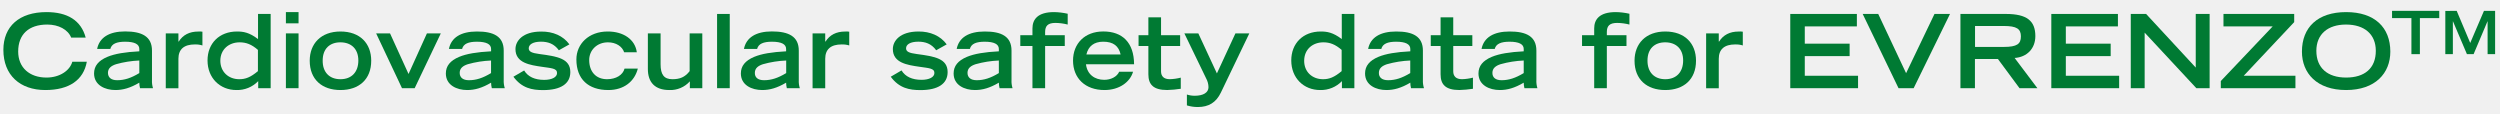
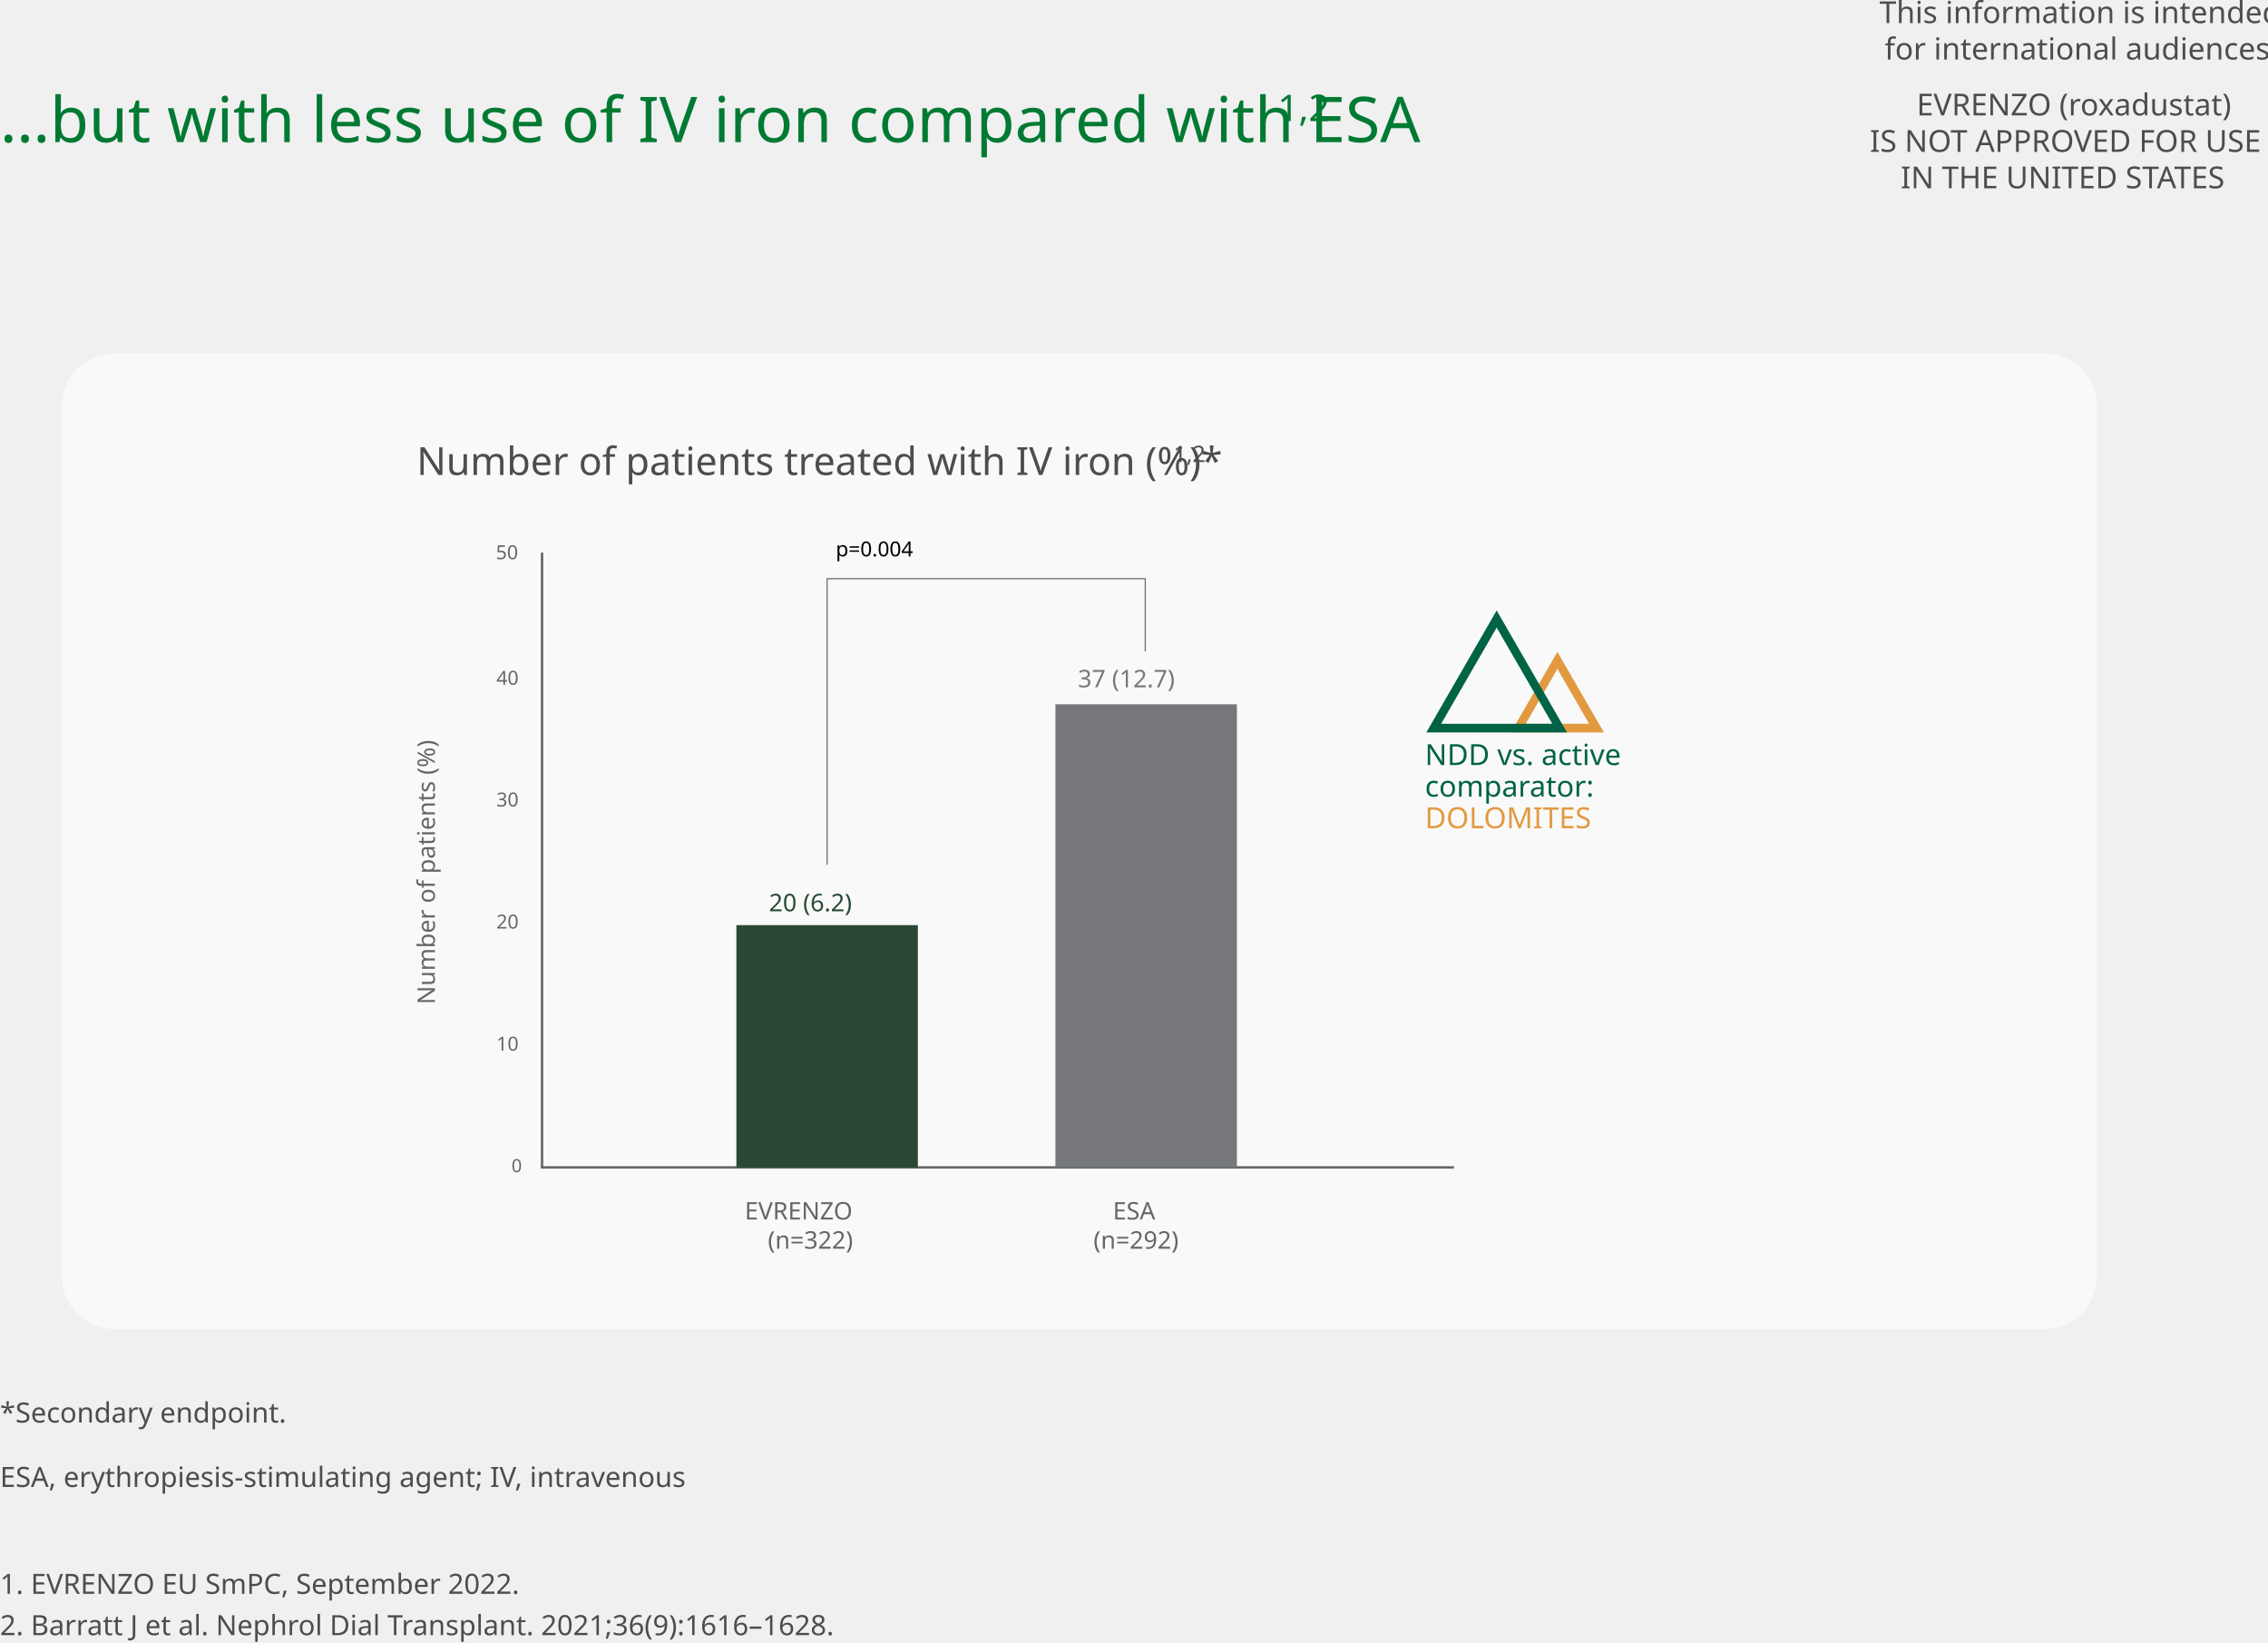
- <svg xmlns="http://www.w3.org/2000/svg" id="Layer_1" data-name="Layer 1" viewBox="0 0 1272.84 57.9">
-   <g style="isolation:isolate">
-     <g style="isolation:isolate">
-       <path d="M43.63,19.16H36.25c-1.62-4.11-6.45-6.66-12.17-6.66-9.47,0-14.82,5-14.82,13.73,0,8.22,5.82,13.26,14.4,13.26,6.71,0,11.91-3.53,13.16-8.06H44.2c-1.66,9.31-9,14.41-21.11,14.41-12.9,0-21.37-7.59-21.37-20.44,0-12,8.11-19.24,21.94-19.24C34.32,6.16,41.29,10.37,43.63,19.16Z" fill="#007a33" />
-       <path d="M77.38,25.76V40.69a12,12,0,0,0,.52,4.21H71.29a12.07,12.07,0,0,1-.36-2.81c-4.58,2.71-8.32,3.75-12.17,3.75-5.25,0-10.87-2.45-10.87-8.43,0-3.84,2.24-6.55,6.81-8.47,3.75-1.56,9-2.45,16.23-2.81v-1.2c0-2.44-2.39-3.69-7.23-3.69-4.21,0-6.86,1-7.54,3.69H49.45C50.6,19.11,55.59,16,63.7,16,72.28,16,77.38,18.59,77.38,25.76ZM59.64,40.84c3.7,0,7.08-1.09,11.29-3.63v-6.4a51.56,51.56,0,0,0-11.81,1.87c-2.39.78-4.16,2-4.16,4.42C55,39.34,56.47,40.84,59.64,40.84Z" fill="#007a33" />
-       <path d="M103.06,16.14v7a11.85,11.85,0,0,0-3.84-.52c-5.52,0-8.38,2.45-8.38,7.33v15H84.4V17h6.44v4.16H91c2.13-3.38,5.46-5.1,9.93-5.1A8.3,8.3,0,0,1,103.06,16.14Z" fill="#007a33" />
-       <path d="M137.8,7.1V44.9h-6.34V41.31a14.84,14.84,0,0,1-11.08,4.53c-8.37,0-14.72-6.09-14.72-15.08,0-8.69,6-14.72,15-14.72,3.17,0,6.19.42,10.71,3.85V7.1Zm-16,33.23c3.18,0,5.73-.94,9.52-4.11V25.4c-3.22-2.81-6-3.85-9.31-3.85-5.35,0-9.83,3.49-9.83,9.41C112.21,36.58,116.32,40.33,121.83,40.33Z" fill="#007a33" />
-       <path d="M152,6.16v5.72h-6.44V6.16ZM152,17V44.9h-6.44V17Z" fill="#007a33" />
-       <path d="M189,30.91c0,9.57-6.3,14.93-15.66,14.93s-15.65-5.36-15.65-14.93c0-8.68,5.72-14.87,15.65-14.87S189,22.07,189,30.91Zm-15.66,9.42c5.72,0,9.11-3.7,9.11-9.52,0-6-3.7-9.26-9.16-9.26-5.3,0-9,3.17-9,9.26C164.21,36.63,167.59,40.33,173.31,40.33Z" fill="#007a33" />
-       <path d="M198.58,17,208,37.67,217.36,17h7.07L211.12,44.9h-6.45L191.51,17Z" fill="#007a33" />
-       <path d="M256.46,25.76V40.69A12,12,0,0,0,257,44.9h-6.6a12.07,12.07,0,0,1-.37-2.81c-4.57,2.71-8.32,3.75-12.17,3.75-5.25,0-10.86-2.45-10.86-8.43,0-3.84,2.23-6.55,6.81-8.47,3.74-1.56,9.05-2.45,16.22-2.81v-1.2c0-2.44-2.39-3.69-7.22-3.69-4.22,0-6.87,1-7.54,3.69h-6.71c1.14-5.82,6.13-8.89,14.25-8.89C251.37,16,256.46,18.59,256.46,25.76ZM238.73,40.84c3.69,0,7.07-1.09,11.28-3.63v-6.4a51.47,51.47,0,0,0-11.8,1.87c-2.39.78-4.16,2-4.16,4.42C234.05,39.34,235.56,40.84,238.73,40.84Z" fill="#007a33" />
-       <path d="M289.9,22.59l-5.36,3c-2.44-3.38-5.62-4.37-9.1-4.37-4.06,0-6.24,1.4-6.24,3.38,0,1.71,1.56,2.39,5.46,2.91,9.1,1.2,15.71,2.29,15.71,9.2,0,5.93-4.89,9.16-13.84,9.16-5.67,0-10.87-1-15.13-6.81l5.46-3.18c1.92,3.18,5.41,4.79,10.19,4.79,3.9,0,6.56-1.35,6.56-3.49,0-2.44-2.86-2.44-7.7-3.17-6-.88-13.47-1.92-13.47-9,0-4.11,3.59-8.94,13.1-8.94C281.53,16,286.73,18.22,289.9,22.59Z" fill="#007a33" />
-       <path d="M324.22,26.6h-6.45c-.94-2.92-4.11-5.05-8.22-5.05-5.61,0-9.57,4-9.57,9,0,5.82,3.33,9.78,9.1,9.78,4.53,0,8.06-2.14,8.9-5.41h6.76c-1.62,6.45-7,10.92-15,10.92-10.19,0-16.28-5.51-16.28-15.6,0-7.8,6.24-14.2,15.91-14.2C317.4,16,323.38,20.1,324.22,26.6Z" fill="#007a33" />
-       <path d="M336.33,17V32.73c0,5.2,1.72,7.6,6,7.6,3.75,0,6.4-1,8.79-4.11V17h6.45V44.9h-6.34V41.42a13.31,13.31,0,0,1-10.46,4.42c-7.38,0-10.92-4-10.92-10.72V17Z" fill="#007a33" />
-       <path d="M371.54,7.1V44.9h-6.45V7.1Z" fill="#007a33" />
-       <path d="M406.69,25.76V40.69a12,12,0,0,0,.52,4.21H400.6a12.63,12.63,0,0,1-.36-2.81c-4.58,2.71-8.32,3.75-12.17,3.75-5.25,0-10.87-2.45-10.87-8.43,0-3.84,2.24-6.55,6.81-8.47,3.75-1.56,9.05-2.45,16.23-2.81v-1.2c0-2.44-2.39-3.69-7.23-3.69-4.21,0-6.86,1-7.54,3.69h-6.71C379.91,19.11,384.9,16,393,16,401.59,16,406.69,18.59,406.69,25.76ZM389,40.84c3.69,0,7.07-1.09,11.28-3.63v-6.4a51.38,51.38,0,0,0-11.8,1.87c-2.4.78-4.16,2-4.16,4.42C384.28,39.34,385.78,40.84,389,40.84Z" fill="#007a33" />
-       <path d="M432.38,16.14v7a11.91,11.91,0,0,0-3.85-.52c-5.52,0-8.38,2.45-8.38,7.33v15h-6.44V17h6.44v4.16h.16c2.13-3.38,5.46-5.1,9.93-5.1A8.46,8.46,0,0,1,432.38,16.14Z" fill="#007a33" />
-       <path d="M482,22.59l-5.35,3c-2.45-3.38-5.62-4.37-9.1-4.37-4.06,0-6.24,1.4-6.24,3.38,0,1.71,1.56,2.39,5.46,2.91,9.1,1.2,15.7,2.29,15.7,9.2,0,5.93-4.89,9.16-13.83,9.16-5.67,0-10.87-1-15.13-6.81L459,35.85c1.92,3.18,5.4,4.79,10.19,4.79,3.9,0,6.55-1.35,6.55-3.49,0-2.44-2.86-2.44-7.7-3.17-6-.88-13.46-1.92-13.46-9,0-4.11,3.58-8.94,13.1-8.94C473.61,16,478.81,18.22,482,22.59Z" fill="#007a33" />
-       <path d="M515,25.76V40.69a12,12,0,0,0,.52,4.21h-6.6a12.07,12.07,0,0,1-.37-2.81c-4.57,2.71-8.32,3.75-12.17,3.75-5.25,0-10.86-2.45-10.86-8.43,0-3.84,2.23-6.55,6.81-8.47,3.74-1.56,9.05-2.45,16.22-2.81v-1.2c0-2.44-2.39-3.69-7.22-3.69-4.22,0-6.87,1-7.54,3.69h-6.71c1.14-5.82,6.13-8.89,14.25-8.89C509.91,16,515,18.59,515,25.76ZM497.27,40.84c3.69,0,7.07-1.09,11.28-3.63v-6.4a51.47,51.47,0,0,0-11.8,1.87c-2.39.78-4.16,2-4.16,4.42C492.59,39.34,494.1,40.84,497.27,40.84Z" fill="#007a33" />
-       <path d="M543.6,7V12.5a25.89,25.89,0,0,0-6.24-.83c-3.85,0-5.25,1.51-5.25,4.63v1.61h10v5.51h-10V44.9h-6.45V23.42h-6.19V17.91h6.19V14.48c0-4.58,2.65-8.32,11-8.32A33.31,33.31,0,0,1,543.6,7Z" fill="#007a33" />
-       <path d="M577.4,32.73H552.91c.62,5.2,4.47,7.91,9.31,7.91,3.32,0,6.45-1.51,7.59-4.11h7.07c-1.51,5.25-7,9.31-14.56,9.31-9.78,0-16-6-16-15,0-8.68,6-14.82,15.39-14.82C571.37,16,577.35,21.6,577.4,32.73Zm-6.86-5c-.94-4.32-3.75-6.5-8.84-6.5-4.74,0-7.6,2.34-8.58,6.5Z" fill="#007a33" />
-       <path d="M591.13,8.81v9.1h9.72v5.51h-9.72v12.9c0,2.55,1.45,4,4.47,4a25.34,25.34,0,0,0,5.57-.79v5.67a55.28,55.28,0,0,1-6.92.63c-7,0-9.57-2.76-9.57-8V23.42h-5V17.91h5V8.81Z" fill="#007a33" />
-       <path d="M610.11,17l9.46,20.38L629,17h7.07l-14.46,30.1c-2.44,5.1-6.24,7.39-11.75,7.39a18.44,18.44,0,0,1-5.57-.83V48.13a12.7,12.7,0,0,0,4,.62c4.42,0,7-1.67,7-4.37a9.67,9.67,0,0,0-1.2-4.47L603,17Z" fill="#007a33" />
-       <path d="M689.56,7.1V44.9h-6.34V41.31a14.84,14.84,0,0,1-11.08,4.53c-8.37,0-14.71-6.09-14.71-15.08,0-8.69,6-14.72,15-14.72,3.18,0,6.19.42,10.72,3.85V7.1Zm-16,33.23c3.17,0,5.72-.94,9.52-4.11V25.4c-3.23-2.81-6-3.85-9.31-3.85C668.45,21.55,664,25,664,31,664,36.58,668.09,40.33,673.6,40.33Z" fill="#007a33" />
-       <path d="M724.45,25.76V40.69A12.2,12.2,0,0,0,725,44.9h-6.6a12.07,12.07,0,0,1-.36-2.81c-4.58,2.71-8.32,3.75-12.17,3.75-5.25,0-10.87-2.45-10.87-8.43,0-3.84,2.24-6.55,6.81-8.47,3.75-1.56,9.05-2.45,16.23-2.81v-1.2c0-2.44-2.4-3.69-7.23-3.69-4.21,0-6.87,1-7.54,3.69h-6.71c1.14-5.82,6.14-8.89,14.25-8.89C719.36,16,724.45,18.59,724.45,25.76ZM706.72,40.84c3.69,0,7.07-1.09,11.29-3.63v-6.4a51.47,51.47,0,0,0-11.81,1.87c-2.39.78-4.16,2-4.16,4.42C702,39.34,703.55,40.84,706.72,40.84Z" fill="#007a33" />
-       <path d="M739.9,8.81v9.1h9.72v5.51H739.9v12.9c0,2.55,1.45,4,4.47,4a25.16,25.16,0,0,0,5.56-.79v5.67a54.92,54.92,0,0,1-6.91.63c-7,0-9.57-2.76-9.57-8V23.42h-5V17.91h5V8.81Z" fill="#007a33" />
-       <path d="M782.23,25.76V40.69a12,12,0,0,0,.52,4.21h-6.61a12.07,12.07,0,0,1-.36-2.81c-4.58,2.71-8.32,3.75-12.17,3.75-5.25,0-10.87-2.45-10.87-8.43,0-3.84,2.24-6.55,6.81-8.47,3.75-1.56,9.05-2.45,16.23-2.81v-1.2c0-2.44-2.4-3.69-7.23-3.69-4.21,0-6.87,1-7.54,3.69H754.3c1.14-5.82,6.14-8.89,14.25-8.89C777.13,16,782.23,18.59,782.23,25.76ZM764.49,40.84c3.69,0,7.08-1.09,11.29-3.63v-6.4A51.47,51.47,0,0,0,764,32.68c-2.39.78-4.16,2-4.16,4.42C759.81,39.34,761.32,40.84,764.49,40.84Z" fill="#007a33" />
-       <path d="M829.6,7V12.5a25.89,25.89,0,0,0-6.24-.83c-3.85,0-5.26,1.51-5.26,4.63v1.61h10v5.51h-10V44.9h-6.44V23.42h-6.19V17.91h6.19V14.48c0-4.58,2.65-8.32,11-8.32A33.37,33.37,0,0,1,829.6,7Z" fill="#007a33" />
-       <path d="M863.5,30.91c0,9.57-6.29,14.93-15.65,14.93S832.2,40.48,832.2,30.91c0-8.68,5.72-14.87,15.65-14.87S863.5,22.07,863.5,30.91Zm-15.65,9.42c5.72,0,9.1-3.7,9.1-9.52,0-6-3.69-9.26-9.15-9.26-5.31,0-9,3.17-9,9.26C838.75,36.63,842.13,40.33,847.85,40.33Z" fill="#007a33" />
-       <path d="M887.32,16.14v7a11.88,11.88,0,0,0-3.85-.52c-5.51,0-8.38,2.45-8.38,7.33v15h-6.44V17h6.44v4.16h.16c2.13-3.38,5.46-5.1,9.93-5.1A8.46,8.46,0,0,1,887.32,16.14Z" fill="#007a33" />
-       <path d="M945.4,7.1v6.34H918.88v8.79h22.83v6.34H918.88v10H946V44.9H911.49V7.1Z" fill="#007a33" />
-       <path d="M956.27,7.1l14.19,30.16L984.92,7.1h7.9L974.31,44.9h-7.7L948.36,7.1Z" fill="#007a33" />
-       <path d="M1021.27,7.1c10.71,0,15,3.53,15,11.28,0,6.34-4.26,10.71-10.55,11.13l11.59,15.39h-9.1l-11-14.87h-11.7V44.9h-7.38V7.1Zm-1.1,16.79c6.76,0,8.74-1.51,8.74-5.35s-2.13-5.31-8.74-5.31h-14.61V23.89Z" fill="#007a33" />
-       <path d="M1078.31,7.1v6.34h-26.52v8.79h22.83v6.34h-22.83v10h27.14V44.9H1044.4V7.1Z" fill="#007a33" />
-       <path d="M1092.66,7.1l25.27,27.3V7.1H1125V44.9h-6.76l-26.32-28.29V44.9h-7.07V7.1Z" fill="#007a33" />
-       <path d="M1168.06,7.1v4.16l-25.69,27.3h26.32V44.9h-38V41.26l26.42-27.82h-25.06V7.1Z" fill="#007a33" />
-       <path d="M1217,26.28c0,11-7.64,19.56-22.51,19.56S1172,37.31,1172,26.28c0-12.37,8-20.12,22.52-20.12S1217,14,1217,26.28ZM1194.42,12.5c-9.2,0-15.08,4.89-15.08,13.37,0,8.73,5.72,13.62,15.14,13.62s15.13-4.68,15.13-13.62C1209.61,17.44,1203.84,12.5,1194.42,12.5Z" fill="#007a33" />
+ <svg xmlns="http://www.w3.org/2000/svg" version="1.1" id="Layer_1" x="0px" y="0px" viewBox="0 0 1867 1352" style="enable-background:new 0 0 1867 1352;" xml:space="preserve">
+   <style type="text/css">
+ 	.st0{fill:#007A33;}
+ 	.st1{font-family:'TradeGothicLTStd-Bold';}
+ 	.st2{font-size:52px;}
+ 	.st3{font-size:30.332px;}
+ 	.st4{opacity:0.612;fill:#FFFFFF;enable-background:new    ;}
+ 	.st5{fill:#4D4D4F;}
+ 	.st6{font-family:'TradeGothicLTStd-Bd2';}
+ 	.st7{font-size:32px;}
+ 	.st8{font-size:18.666px;}
+ 	.st9{fill:#006345;}
+ 	.st10{font-size:24px;}
+ 	.st11{fill:#E29A40;}
+ 	.st12{font-family:'TradeGothicLTStd';}
+ 	.st13{font-size:23px;}
+ 	.st14{fill:#666666;}
+ 	.st15{font-size:16px;}
+ 	.st16{font-size:15px;}
+ 	.st17{font-size:20px;}
+ 	.st18{fill:none;stroke:#666666;stroke-width:2;stroke-miterlimit:10;}
+ 	.st19{font-size:17px;}
+ 	.st20{fill:#2A4934;}
+ 	.st21{fill:none;stroke:#707070;}
+ 	.st22{fill:#75777A;}
+ 	.st23{font-size:25px;}
+ </style>
+   <g id="Group_16559" transform="translate(-136 -55)">
+     <text transform="matrix(1 0 0 1 136 172)" class="st0 st1 st2">…but with less use of IV iron compared with ESA</text>
+     <text transform="matrix(1 0 0 1 1187.747 154.6684)" class="st0 st1 st3">1,2</text>
+     <path id="Rectangle_17570" class="st4" d="M230,346h1589c23.7,0,43,19.3,43,43v717c0,23.7-19.3,43-43,43H230c-23.7,0-43-19.3-43-43   V389C187,365.3,206.3,346,230,346z" />
+     <text transform="matrix(1 0 0 1 479 446)" class="st5 st6 st7">Number of patients treated with IV iron (%)*</text>
+     <text transform="matrix(1 0 0 1 1101.97 435.3344)" class="st5 st6 st8">1,2</text>
+     <g id="Group_13741" transform="translate(268.414)">
+       <g id="Group_13581" transform="translate(392.801 509.657)">
+         <text transform="matrix(1 0 0 1 647.785 175.089)" class="st9 st6 st10">NDD vs. active </text>
+         <text transform="matrix(1 0 0 1 647.785 201.099)" class="st9 st6 st10">comparator:</text>
+         <text transform="matrix(1 0 0 1 647.785 227.109)" class="st11 st6 st10">DOLOMITES</text>
+         <g id="Group_13331" transform="translate(648.925 47.843)">
+           <path id="Path_74539" class="st11" d="M107.9,34.1l38.3,66.3H69.6L107.9,34.1z M134,93.3l-26.1-45.2L81.8,93.3L134,93.3z" />
+           <path id="Path_74540" class="st9" d="M57.9,0l57.9,100.4H0L57.9,0z M103.7,93.3L57.9,14.1L12.2,93.3H103.7z" />
+         </g>
+       </g>
    </g>
-     <g style="isolation:isolate">
-       <path d="M1241.91,5.52v3.7h-9.86V27.57h-4.31V9.22h-9.86V5.52Z" fill="#007a33" />
-       <path d="M1250.79,5.52l6.89,16.35,7-16.35h5.67V27.57h-3.82V10.86h-.06l-7.07,16.71H1256l-7.1-16.71h-.06V27.57H1245v-22Z" fill="#007a33" />
+     <text transform="matrix(1 0 0 1 136 1279)" class="st5 st12 st13">ESA, erythropiesis-stimulating agent; IV, intravenous</text>
+     <text transform="matrix(1 0 0 1 136 1226)" class="st5 st12 st13">*Secondary endpoint.</text>
+     <text transform="matrix(1 0 0 1 136 1367)" class="st5 st12 st13">1. EVRENZO EU SmPC, September 2022.</text>
+     <text transform="matrix(1 0 0 1 136 1401)" class="st5 st12 st13">2. Barratt J et al. Nephrol Dial Transplant. 2021;36(9):1616–1628.</text>
+     <g id="Group_14549" transform="translate(-105.244 -41)">
+       <g id="Group_13591" transform="translate(584.244 541.965)">
+         <text transform="matrix(1 0 0 1 65.611 318.38)" class="st14 st1 st15">20</text>
+         <text transform="matrix(1 0 0 1 65.611 418.866)" class="st14 st1 st15">10</text>
+         <text transform="matrix(1 0 0 1 65.611 117.71)" class="st14 st1 st15">40</text>
+         <text transform="matrix(1 0 0 1 65.611 217.897)" class="st14 st1 st15">30</text>
+         <text transform="matrix(1 0 0 1 65.182 14.351)" class="st14 st1 st15">50</text>
+         <text transform="matrix(1 0 0 1 78.069 518.954)" class="st14 st1 st16">0</text>
+         <text transform="matrix(6.123234e-17 -1 1 6.123234e-17 15 380.7889)" class="st14 st1 st17">Number of patients (%)</text>
+         <text transform="matrix(1 0 0 1 270.06 557.905)" class="st14 st1 st17">EVRENZO</text>
+         <text transform="matrix(1 0 0 1 289.07 581.905)" class="st14 st1 st17">(n=322)</text>
+         <text transform="matrix(1 0 0 1 573.114 557.905)" class="st14 st1 st17">ESA</text>
+         <text transform="matrix(1 0 0 1 557.124 581.905)" class="st14 st1 st17">(n=292)</text>
+         <line id="Line_92" class="st18" x1="103.2" y1="515" x2="103.2" y2="8.9" />
+         <line id="Line_93" class="st18" x1="853.9" y1="515" x2="102.2" y2="515" />
+         <text transform="matrix(1 0 0 1 344.992 12)" class="st12 st19">p=0.004</text>
+       </g>
+       <g id="Group_13622" transform="translate(847.43 572.337)">
+         <text transform="matrix(1 0 0 1 26.796 273.797)" class="st20 st1 st17">20 (6.2)</text>
+         <rect id="Rectangle_17585" x="0" y="285.2" class="st20" width="149.4" height="199.5" />
+         <path id="Path_75383" class="st21" d="M74.7,235.5V0h261.9v59.9" />
+       </g>
+       <g id="Group_13623" transform="translate(1110.057 646.764)">
+         <text transform="matrix(1 0 0 1 18.486 15)" class="st22 st1 st17">37 (12.7)</text>
+         <rect id="Rectangle_17586" x="0" y="29" class="st22" width="149.4" height="381.2" />
+       </g>
+     </g>
+     <g id="Group_16551">
+       <text transform="matrix(1 0 0 1 1713.75 150)" class="st5 st6 st23">EVRENZO (roxadustat)</text>
+       <text transform="matrix(1 0 0 1 1675.2 180)" class="st5 st6 st23">IS NOT APPROVED FOR USE </text>
+       <text transform="matrix(1 0 0 1 1700.55 210)" class="st5 st6 st23">IN THE UNITED STATES</text>
+       <text transform="matrix(1 0 0 1 1683.175 74)" class="st5 st6 st23">This information is intended </text>
+       <text transform="matrix(1 0 0 1 1687.35 104)" class="st5 st6 st23">for international audiences.</text>
    </g>
  </g>
</svg>
